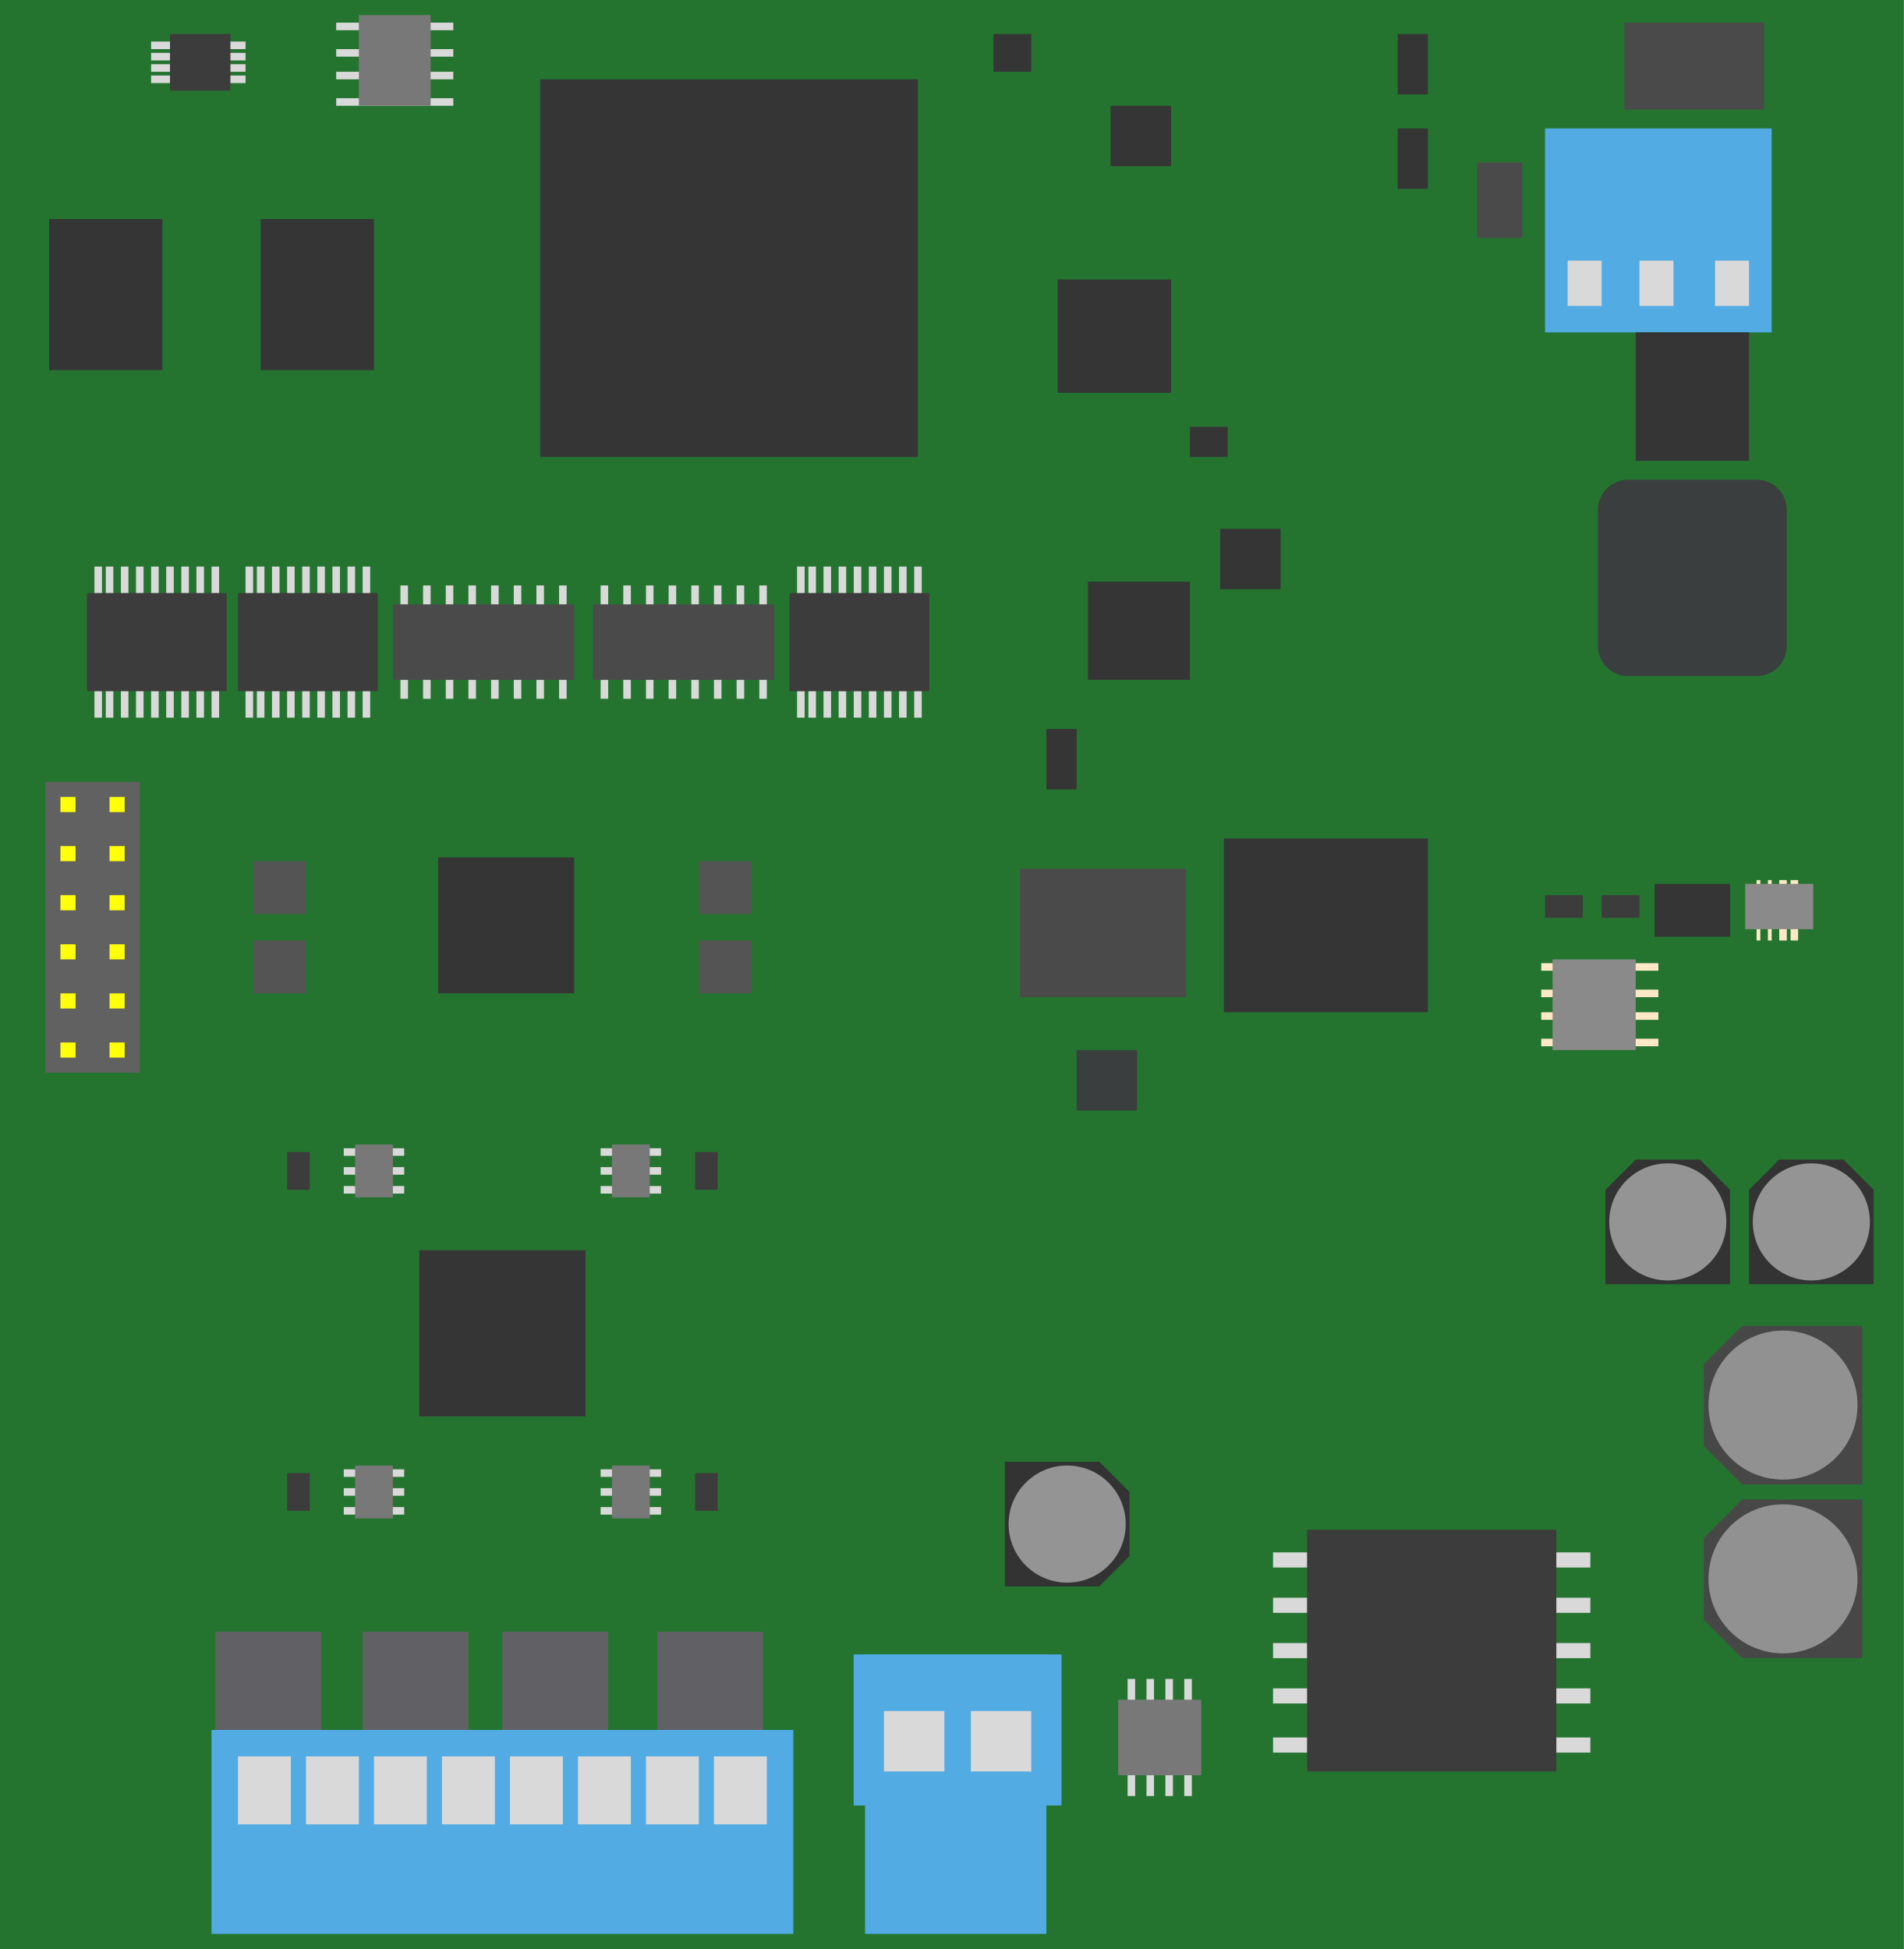
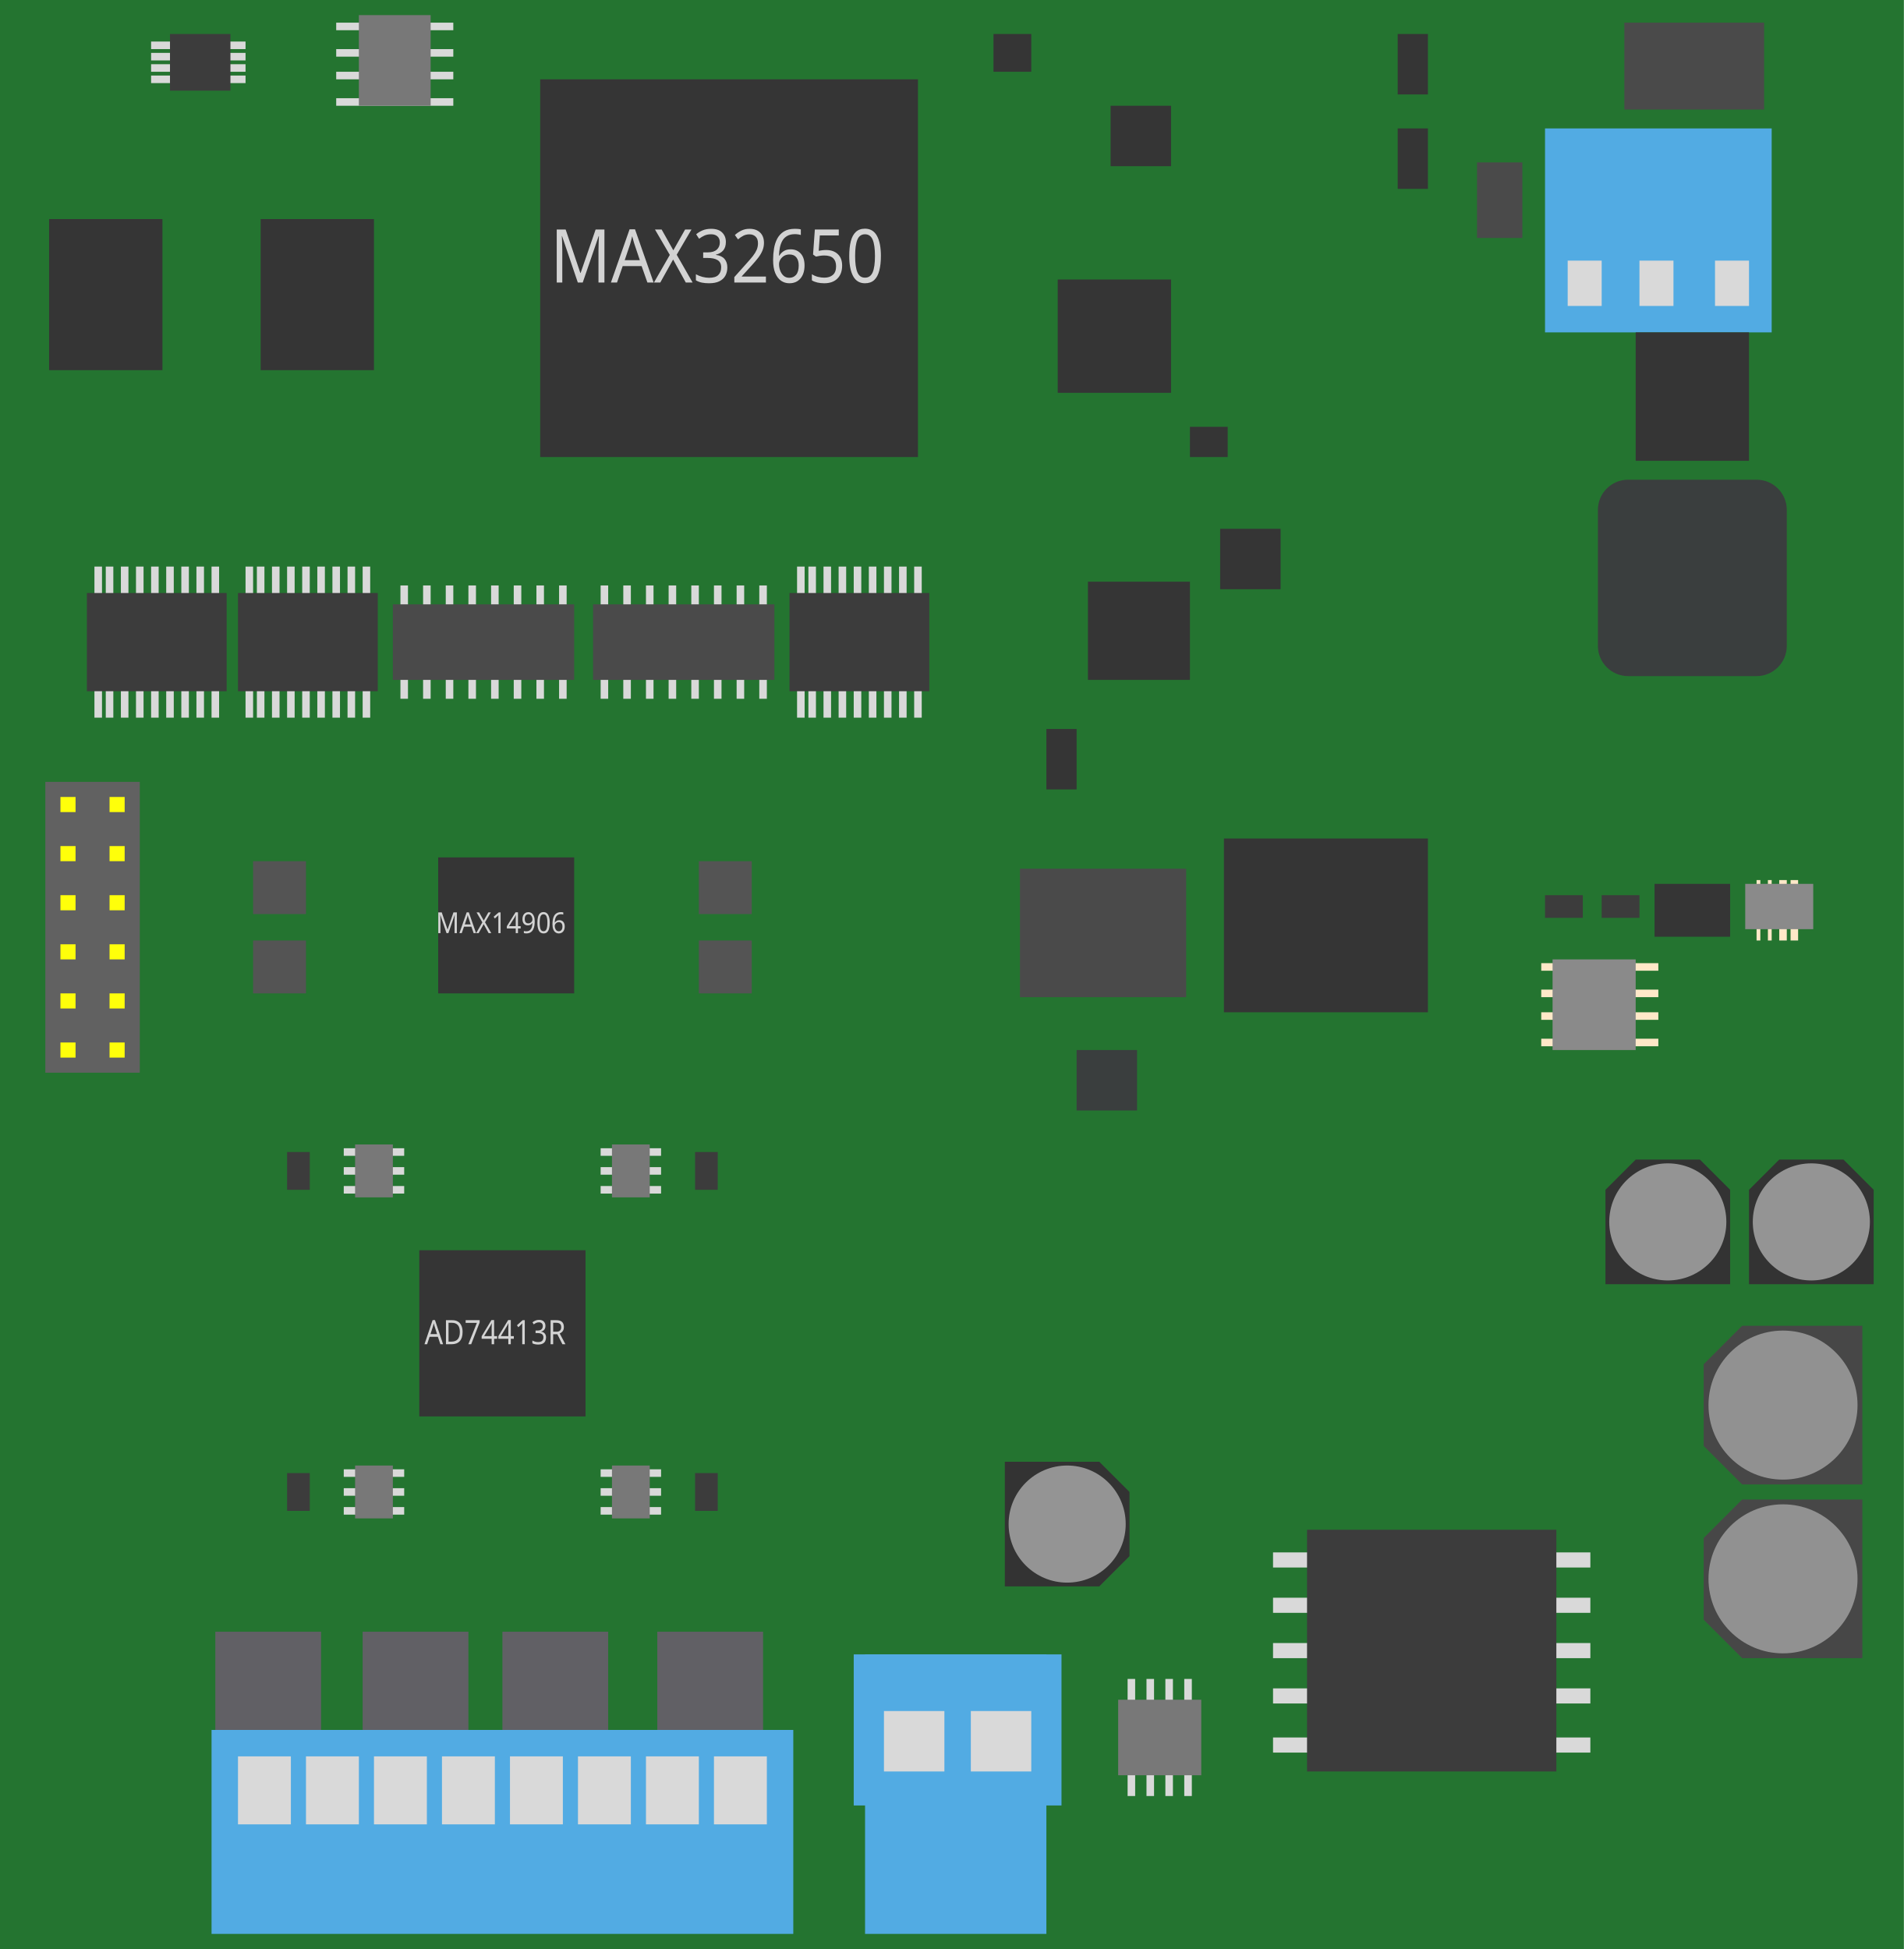
- <svg xmlns="http://www.w3.org/2000/svg" width="504" height="516" viewBox="0 0 504 516" fill="none">
-   <rect width="504" height="516" fill="#247430" />
-   <rect x="56" y="458" width="154" height="54" fill="#52ABE3" />
-   <path d="M469 88L409 88L409 34L469 34L469 88Z" fill="#52ABE3" />
-   <rect x="229" y="438" width="48" height="74" fill="#52ABE3" />
-   <rect x="226" y="438" width="55" height="40" fill="#52ABE3" />
-   <rect x="111" y="331" width="44" height="44" fill="#353535" />
-   <rect x="324" y="222" width="54" height="46" fill="#353535" />
-   <rect x="423" y="127" width="50" height="52" rx="8" fill="#3A3E3E" />
-   <rect x="438" y="234" width="20" height="14" fill="#353535" />
-   <rect x="270" y="230" width="44" height="34" fill="#4A4A4A" />
-   <rect x="285" y="278" width="16" height="16" fill="#3A3E3E" />
-   <rect x="63" y="465" width="14" height="18" fill="#D9D9D9" />
-   <rect x="57" y="432" width="28" height="26" fill="#616065" />
-   <rect x="96" y="432" width="28" height="26" fill="#616065" />
-   <rect x="133" y="432" width="28" height="26" fill="#616065" />
-   <rect x="174" y="432" width="28" height="26" fill="#616065" />
-   <rect x="81" y="465" width="14" height="18" fill="#D9D9D9" />
-   <rect x="99" y="465" width="14" height="18" fill="#D9D9D9" />
-   <rect x="117" y="465" width="14" height="18" fill="#D9D9D9" />
-   <rect x="135" y="465" width="14" height="18" fill="#D9D9D9" />
-   <rect x="153" y="465" width="14" height="18" fill="#D9D9D9" />
-   <rect x="463" y="81" width="9" height="12" transform="rotate(-180 463 81)" fill="#D9D9D9" />
-   <rect x="171" y="465" width="14" height="18" fill="#D9D9D9" />
-   <rect x="443" y="81" width="9" height="12" transform="rotate(-180 443 81)" fill="#D9D9D9" />
-   <rect x="234" y="453" width="16" height="16" fill="#D9D9D9" />
-   <rect x="189" y="465" width="14" height="18" fill="#D9D9D9" />
-   <rect x="424" y="81" width="9" height="12" transform="rotate(-180 424 81)" fill="#D9D9D9" />
-   <rect x="257" y="453" width="16" height="16" fill="#D9D9D9" />
-   <rect x="116" y="227" width="36" height="36" fill="#353535" />
-   <rect x="67" y="228" width="14" height="14" fill="#545454" />
-   <rect x="185" y="228" width="14" height="14" fill="#545454" />
-   <rect x="67" y="249" width="14" height="14" fill="#545454" />
-   <rect x="185" y="249" width="14" height="14" fill="#545454" />
-   <rect x="280" y="74" width="30" height="30" fill="#353535" />
-   <rect x="294" y="28" width="16" height="16" fill="#353535" />
-   <rect x="263" y="9" width="10" height="10" fill="#353535" />
-   <rect x="315" y="113" width="10" height="8" fill="#353535" />
-   <rect x="323" y="140" width="16" height="16" fill="#353535" />
-   <rect x="433" y="88" width="30" height="34" fill="#353535" />
-   <rect x="288" y="154" width="27" height="26" fill="#353535" />
-   <rect x="143" y="21" width="100" height="100" fill="#353535" />
-   <rect x="69" y="58" width="30" height="40" fill="#353535" />
-   <rect x="13" y="58" width="30" height="40" fill="#353535" />
-   <rect x="159" y="155" width="2" height="30" fill="#D9D9D9" />
-   <rect x="165" y="155" width="2" height="30" fill="#D9D9D9" />
-   <rect x="171" y="155" width="2" height="30" fill="#D9D9D9" />
-   <rect x="177" y="155" width="2" height="30" fill="#D9D9D9" />
-   <rect x="183" y="155" width="2" height="30" fill="#D9D9D9" />
-   <rect x="189" y="155" width="2" height="30" fill="#D9D9D9" />
-   <rect x="195" y="155" width="2" height="30" fill="#D9D9D9" />
-   <rect x="201" y="155" width="2" height="30" fill="#D9D9D9" />
-   <rect x="157" y="160" width="48" height="20" fill="#4A4A4A" />
-   <rect x="106" y="155" width="2" height="30" fill="#D9D9D9" />
-   <rect x="112" y="155" width="2" height="30" fill="#D9D9D9" />
-   <rect x="118" y="155" width="2" height="30" fill="#D9D9D9" />
-   <rect x="124" y="155" width="2" height="30" fill="#D9D9D9" />
-   <rect x="130" y="155" width="2" height="30" fill="#D9D9D9" />
-   <rect x="136" y="155" width="2" height="30" fill="#D9D9D9" />
-   <rect x="142" y="155" width="2" height="30" fill="#D9D9D9" />
-   <rect x="148" y="155" width="2" height="30" fill="#D9D9D9" />
-   <rect x="104" y="160" width="48" height="20" fill="#4A4A4A" />
-   <rect x="65" y="150" width="2" height="40" fill="#D9D9D9" />
-   <rect x="72" y="150" width="2" height="40" fill="#D9D9D9" />
-   <rect x="84" y="150" width="2" height="40" fill="#D9D9D9" />
-   <rect x="80" y="150" width="2" height="40" fill="#D9D9D9" />
-   <rect x="76" y="150" width="2" height="40" fill="#D9D9D9" />
-   <rect x="68" y="150" width="2" height="40" fill="#D9D9D9" />
-   <rect x="88" y="150" width="2" height="40" fill="#D9D9D9" />
-   <rect x="92" y="150" width="2" height="40" fill="#D9D9D9" />
-   <rect x="96" y="150" width="2" height="40" fill="#D9D9D9" />
-   <rect x="63" y="157" width="37" height="26" fill="#3C3C3C" />
-   <rect x="211" y="150" width="2" height="40" fill="#D9D9D9" />
-   <rect x="218" y="150" width="2" height="40" fill="#D9D9D9" />
-   <rect x="230" y="150" width="2" height="40" fill="#D9D9D9" />
-   <rect x="226" y="150" width="2" height="40" fill="#D9D9D9" />
-   <rect x="222" y="150" width="2" height="40" fill="#D9D9D9" />
-   <rect x="214" y="150" width="2" height="40" fill="#D9D9D9" />
-   <rect x="234" y="150" width="2" height="40" fill="#D9D9D9" />
-   <rect x="238" y="150" width="2" height="40" fill="#D9D9D9" />
-   <rect x="242" y="150" width="2" height="40" fill="#D9D9D9" />
-   <rect x="209" y="157" width="37" height="26" fill="#3C3C3C" />
-   <rect x="421" y="411" width="4" height="84" transform="rotate(90 421 411)" fill="#D9D9D9" />
-   <rect x="421" y="435" width="4" height="84" transform="rotate(90 421 435)" fill="#D9D9D9" />
-   <rect x="421" y="447" width="4" height="84" transform="rotate(90 421 447)" fill="#D9D9D9" />
-   <rect x="421" y="460" width="4" height="84" transform="rotate(90 421 460)" fill="#D9D9D9" />
-   <rect x="421" y="423" width="4" height="84" transform="rotate(90 421 423)" fill="#D9D9D9" />
-   <rect x="412" y="405" width="64" height="66" transform="rotate(90 412 405)" fill="#3C3C3C" />
-   <rect x="25" y="150" width="2" height="40" fill="#D9D9D9" />
-   <rect x="32" y="150" width="2" height="40" fill="#D9D9D9" />
-   <rect x="44" y="150" width="2" height="40" fill="#D9D9D9" />
-   <rect x="40" y="150" width="2" height="40" fill="#D9D9D9" />
-   <rect x="36" y="150" width="2" height="40" fill="#D9D9D9" />
-   <rect x="28" y="150" width="2" height="40" fill="#D9D9D9" />
-   <rect x="48" y="150" width="2" height="40" fill="#D9D9D9" />
-   <rect x="52" y="150" width="2" height="40" fill="#D9D9D9" />
-   <rect x="56" y="150" width="2" height="40" fill="#D9D9D9" />
-   <rect x="23" y="157" width="37" height="26" fill="#3C3C3C" />
-   <rect x="65" y="11" width="2" height="25" transform="rotate(90 65 11)" fill="#D9D9D9" />
-   <rect x="65" y="17" width="2" height="25" transform="rotate(90 65 17)" fill="#D9D9D9" />
-   <rect x="65" y="20" width="2" height="25" transform="rotate(90 65 20)" fill="#D9D9D9" />
-   <rect x="65" y="14" width="2" height="25" transform="rotate(90 65 14)" fill="#D9D9D9" />
-   <rect x="61" y="9" width="15" height="16" transform="rotate(90 61 9)" fill="#3C3C3C" />
-   <rect x="120" y="6" width="2" height="31" transform="rotate(90 120 6)" fill="#D9D9D9" />
-   <rect x="120" y="19" width="2" height="31" transform="rotate(90 120 19)" fill="#D9D9D9" />
-   <rect x="120" y="26" width="2" height="31" transform="rotate(90 120 26)" fill="#D9D9D9" />
-   <rect x="120" y="13" width="2" height="31" transform="rotate(90 120 13)" fill="#D9D9D9" />
-   <rect x="114" y="4" width="24" height="19" transform="rotate(90 114 4)" fill="#787878" />
-   <rect x="175" y="304" width="2" height="16" transform="rotate(90 175 304)" fill="#D9D9D9" />
-   <rect x="175" y="309" width="2" height="16" transform="rotate(90 175 309)" fill="#D9D9D9" />
-   <rect x="175" y="314" width="2" height="16" transform="rotate(90 175 314)" fill="#D9D9D9" />
-   <rect x="172" y="303" width="14" height="10" transform="rotate(90 172 303)" fill="#787878" />
-   <rect x="175" y="389" width="2" height="16" transform="rotate(90 175 389)" fill="#D9D9D9" />
-   <rect x="175" y="394" width="2" height="16" transform="rotate(90 175 394)" fill="#D9D9D9" />
-   <rect x="175" y="399" width="2" height="16" transform="rotate(90 175 399)" fill="#D9D9D9" />
-   <rect x="172" y="388" width="14" height="10" transform="rotate(90 172 388)" fill="#787878" />
-   <rect x="107" y="304" width="2" height="16" transform="rotate(90 107 304)" fill="#D9D9D9" />
-   <rect x="107" y="309" width="2" height="16" transform="rotate(90 107 309)" fill="#D9D9D9" />
-   <rect x="107" y="314" width="2" height="16" transform="rotate(90 107 314)" fill="#D9D9D9" />
-   <rect x="104" y="303" width="14" height="10" transform="rotate(90 104 303)" fill="#787878" />
-   <rect x="107" y="389" width="2" height="16" transform="rotate(90 107 389)" fill="#D9D9D9" />
-   <rect x="107" y="394" width="2" height="16" transform="rotate(90 107 394)" fill="#D9D9D9" />
-   <rect x="107" y="399" width="2" height="16" transform="rotate(90 107 399)" fill="#D9D9D9" />
-   <rect x="104" y="388" width="14" height="10" transform="rotate(90 104 388)" fill="#787878" />
-   <rect x="439" y="255" width="2" height="31" transform="rotate(90 439 255)" fill="#FFE8C8" />
-   <rect x="439" y="268" width="2" height="31" transform="rotate(90 439 268)" fill="#FFE8C8" />
-   <rect x="439" y="275" width="2" height="31" transform="rotate(90 439 275)" fill="#FFE8C8" />
-   <rect x="439" y="262" width="2" height="31" transform="rotate(90 439 262)" fill="#FFE8C8" />
-   <rect x="433" y="254" width="24" height="22" transform="rotate(90 433 254)" fill="#8A8A8A" />
-   <rect x="476" y="249" width="2" height="16" transform="rotate(-180 476 249)" fill="#FFE8C8" />
-   <rect x="473" y="249" width="2" height="16" transform="rotate(-180 473 249)" fill="#FFE8C8" />
-   <rect x="466" y="249" width="1" height="16" transform="rotate(-180 466 249)" fill="#FFE8C8" />
-   <rect x="469" y="249" width="1" height="16" transform="rotate(-180 469 249)" fill="#FFE8C8" />
-   <rect x="480" y="246" width="18" height="12" transform="rotate(-180 480 246)" fill="#8A8A8A" />
-   <rect x="298.5" y="444.5" width="2" height="31" fill="#D9D9D9" />
-   <rect x="308.5" y="444.5" width="2" height="31" fill="#D9D9D9" />
-   <rect x="313.5" y="444.5" width="2" height="31" fill="#D9D9D9" />
-   <rect x="303.5" y="444.5" width="2" height="31" fill="#D9D9D9" />
-   <rect x="296" y="450" width="22" height="20" fill="#787878" />
-   <rect width="25" height="77" transform="translate(12 207)" fill="#616161" />
-   <rect x="16" y="211" width="4" height="4" fill="#FFFF0A" />
-   <rect x="29" y="211" width="4" height="4" fill="#FFFF0A" />
-   <rect x="16" y="224" width="4" height="4" fill="#FFFF0A" />
-   <rect x="29" y="224" width="4" height="4" fill="#FFFF0A" />
-   <rect x="16" y="237" width="4" height="4" fill="#FFFF0A" />
-   <rect x="29" y="237" width="4" height="4" fill="#FFFF0A" />
-   <rect x="16" y="250" width="4" height="4" fill="#FFFF0A" />
-   <rect x="29" y="250" width="4" height="4" fill="#FFFF0A" />
-   <rect x="16" y="263" width="4" height="4" fill="#FFFF0A" />
-   <rect x="29" y="263" width="4" height="4" fill="#FFFF0A" />
-   <rect x="16" y="276" width="4" height="4" fill="#FFFF0A" />
-   <rect x="29" y="276" width="4" height="4" fill="#FFFF0A" />
-   <rect x="76" y="305" width="6" height="10" fill="#3C3C3C" />
-   <rect x="76" y="390" width="6" height="10" fill="#3C3C3C" />
-   <rect x="184" y="305" width="6" height="10" fill="#3C3C3C" />
-   <rect x="184" y="390" width="6" height="10" fill="#3C3C3C" />
-   <rect x="409" y="237" width="10" height="6" fill="#3C3C3C" />
-   <rect x="424" y="237" width="10" height="6" fill="#3C3C3C" />
-   <rect x="277" y="193" width="8" height="16" fill="#353535" />
-   <rect x="370" y="34" width="8" height="16" fill="#353535" />
-   <rect x="391" y="43" width="12" height="20" fill="#4A4A4A" />
-   <rect x="430" y="6" width="37" height="23" fill="#4A4A4A" />
-   <rect x="370" y="9" width="8" height="16" fill="#353535" />
-   <path d="M266 387H291L299 395V412L291 420H266V387Z" fill="#333333" />
-   <circle cx="282.5" cy="403.5" r="15.5" fill="#949494" />
-   <path d="M425 340L425 315L433 307L450 307L458 315L458 340L425 340Z" fill="#333333" />
-   <circle cx="441.5" cy="323.5" r="15.5" transform="rotate(-90 441.5 323.5)" fill="#949494" />
-   <path d="M463 340L463 315L471 307L488 307L496 315L496 340L463 340Z" fill="#333333" />
-   <circle cx="479.5" cy="323.5" r="15.5" transform="rotate(-90 479.5 323.5)" fill="#949494" />
-   <path d="M493 393L461.183 393L451.001 382.818L451.001 361.183L461.183 351.001L493 351.001L493 393Z" fill="#474747" />
-   <circle cx="472" cy="372" r="19.727" transform="rotate(180 472 372)" fill="#919191" />
-   <path d="M493 439L461.183 439L451.001 428.818L451.001 407.183L461.183 397.001L493 397.001L493 439Z" fill="#474747" />
-   <circle cx="472" cy="418" r="19.727" transform="rotate(180 472 418)" fill="#919191" />
+ <svg xmlns="http://www.w3.org/2000/svg" width="504" height="516" viewBox="0 0 504 516" fill="none" version="1.1" id="svg4463">
+   <defs id="defs4467" />
+   <rect width="504" height="516" fill="#247430" id="rect4119" />
+   <rect x="56" y="458" width="154" height="54" fill="#52ABE3" id="rect4121" />
+   <path d="M469 88L409 88L409 34L469 34L469 88Z" fill="#52ABE3" id="path4123" />
+   <rect x="229" y="438" width="48" height="74" fill="#52ABE3" id="rect4125" />
+   <rect x="226" y="438" width="55" height="40" fill="#52ABE3" id="rect4127" />
+   <rect x="111" y="331" width="44" height="44" fill="#353535" id="rect4129" />
+   <rect x="324" y="222" width="54" height="46" fill="#353535" id="rect4131" />
+   <rect x="423" y="127" width="50" height="52" rx="8" fill="#3A3E3E" id="rect4133" />
+   <rect x="438" y="234" width="20" height="14" fill="#353535" id="rect4135" />
+   <rect x="270" y="230" width="44" height="34" fill="#4A4A4A" id="rect4137" />
+   <rect x="285" y="278" width="16" height="16" fill="#3A3E3E" id="rect4139" />
+   <rect x="63" y="465" width="14" height="18" fill="#D9D9D9" id="rect4141" />
+   <rect x="57" y="432" width="28" height="26" fill="#616065" id="rect4143" />
+   <rect x="96" y="432" width="28" height="26" fill="#616065" id="rect4145" />
+   <rect x="133" y="432" width="28" height="26" fill="#616065" id="rect4147" />
+   <rect x="174" y="432" width="28" height="26" fill="#616065" id="rect4149" />
+   <rect x="81" y="465" width="14" height="18" fill="#D9D9D9" id="rect4151" />
+   <rect x="99" y="465" width="14" height="18" fill="#D9D9D9" id="rect4153" />
+   <rect x="117" y="465" width="14" height="18" fill="#D9D9D9" id="rect4155" />
+   <rect x="135" y="465" width="14" height="18" fill="#D9D9D9" id="rect4157" />
+   <rect x="153" y="465" width="14" height="18" fill="#D9D9D9" id="rect4159" />
+   <rect x="463" y="81" width="9" height="12" transform="rotate(-180 463 81)" fill="#D9D9D9" id="rect4161" />
+   <rect x="171" y="465" width="14" height="18" fill="#D9D9D9" id="rect4163" />
+   <rect x="443" y="81" width="9" height="12" transform="rotate(-180 443 81)" fill="#D9D9D9" id="rect4165" />
+   <rect x="234" y="453" width="16" height="16" fill="#D9D9D9" id="rect4167" />
+   <rect x="189" y="465" width="14" height="18" fill="#D9D9D9" id="rect4169" />
+   <rect x="424" y="81" width="9" height="12" transform="rotate(-180 424 81)" fill="#D9D9D9" id="rect4171" />
+   <rect x="257" y="453" width="16" height="16" fill="#D9D9D9" id="rect4173" />
+   <rect x="116" y="227" width="36" height="36" id="rect4175" fill="#353535" />
+   <rect x="67" y="228" width="14" height="14" fill="#545454" id="rect4177" />
+   <rect x="185" y="228" width="14" height="14" fill="#545454" id="rect4179" />
+   <rect x="67" y="249" width="14" height="14" fill="#545454" id="rect4181" />
+   <rect x="185" y="249" width="14" height="14" fill="#545454" id="rect4183" />
+   <rect x="280" y="74" width="30" height="30" fill="#353535" id="rect4185" />
+   <rect x="294" y="28" width="16" height="16" fill="#353535" id="rect4187" />
+   <rect x="263" y="9" width="10" height="10" fill="#353535" id="rect4189" />
+   <rect x="315" y="113" width="10" height="8" fill="#353535" id="rect4191" />
+   <rect x="323" y="140" width="16" height="16" fill="#353535" id="rect4193" />
+   <rect x="433" y="88" width="30" height="34" fill="#353535" id="rect4195" />
+   <rect x="288" y="154" width="27" height="26" fill="#353535" id="rect4197" />
+   <rect x="143" y="21" width="100" height="100" id="rect4199" fill="#353535" />
+   <rect x="69" y="58" width="30" height="40" fill="#353535" id="rect4201" />
+   <rect x="13" y="58" width="30" height="40" fill="#353535" id="rect4203" />
+   <rect x="159" y="155" width="2" height="30" fill="#D9D9D9" id="rect4205" />
+   <rect x="165" y="155" width="2" height="30" fill="#D9D9D9" id="rect4207" />
+   <rect x="171" y="155" width="2" height="30" fill="#D9D9D9" id="rect4209" />
+   <rect x="177" y="155" width="2" height="30" fill="#D9D9D9" id="rect4211" />
+   <rect x="183" y="155" width="2" height="30" fill="#D9D9D9" id="rect4213" />
+   <rect x="189" y="155" width="2" height="30" fill="#D9D9D9" id="rect4215" />
+   <rect x="195" y="155" width="2" height="30" fill="#D9D9D9" id="rect4217" />
+   <rect x="201" y="155" width="2" height="30" fill="#D9D9D9" id="rect4219" />
+   <rect x="157" y="160" width="48" height="20" fill="#4A4A4A" id="rect4221" />
+   <rect x="106" y="155" width="2" height="30" fill="#D9D9D9" id="rect4223" />
+   <rect x="112" y="155" width="2" height="30" fill="#D9D9D9" id="rect4225" />
+   <rect x="118" y="155" width="2" height="30" fill="#D9D9D9" id="rect4227" />
+   <rect x="124" y="155" width="2" height="30" fill="#D9D9D9" id="rect4229" />
+   <rect x="130" y="155" width="2" height="30" fill="#D9D9D9" id="rect4231" />
+   <rect x="136" y="155" width="2" height="30" fill="#D9D9D9" id="rect4233" />
+   <rect x="142" y="155" width="2" height="30" fill="#D9D9D9" id="rect4235" />
+   <rect x="148" y="155" width="2" height="30" fill="#D9D9D9" id="rect4237" />
+   <rect x="104" y="160" width="48" height="20" fill="#4A4A4A" id="rect4239" />
+   <rect x="65" y="150" width="2" height="40" fill="#D9D9D9" id="rect4241" />
+   <rect x="72" y="150" width="2" height="40" fill="#D9D9D9" id="rect4243" />
+   <rect x="84" y="150" width="2" height="40" fill="#D9D9D9" id="rect4245" />
+   <rect x="80" y="150" width="2" height="40" fill="#D9D9D9" id="rect4247" />
+   <rect x="76" y="150" width="2" height="40" fill="#D9D9D9" id="rect4249" />
+   <rect x="68" y="150" width="2" height="40" fill="#D9D9D9" id="rect4251" />
+   <rect x="88" y="150" width="2" height="40" fill="#D9D9D9" id="rect4253" />
+   <rect x="92" y="150" width="2" height="40" fill="#D9D9D9" id="rect4255" />
+   <rect x="96" y="150" width="2" height="40" fill="#D9D9D9" id="rect4257" />
+   <rect x="63" y="157" width="37" height="26" fill="#3C3C3C" id="rect4259" />
+   <rect x="211" y="150" width="2" height="40" fill="#D9D9D9" id="rect4261" />
+   <rect x="218" y="150" width="2" height="40" fill="#D9D9D9" id="rect4263" />
+   <rect x="230" y="150" width="2" height="40" fill="#D9D9D9" id="rect4265" />
+   <rect x="226" y="150" width="2" height="40" fill="#D9D9D9" id="rect4267" />
+   <rect x="222" y="150" width="2" height="40" fill="#D9D9D9" id="rect4269" />
+   <rect x="214" y="150" width="2" height="40" fill="#D9D9D9" id="rect4271" />
+   <rect x="234" y="150" width="2" height="40" fill="#D9D9D9" id="rect4273" />
+   <rect x="238" y="150" width="2" height="40" fill="#D9D9D9" id="rect4275" />
+   <rect x="242" y="150" width="2" height="40" fill="#D9D9D9" id="rect4277" />
+   <rect x="209" y="157" width="37" height="26" fill="#3C3C3C" id="rect4279" />
+   <rect x="421" y="411" width="4" height="84" transform="rotate(90 421 411)" fill="#D9D9D9" id="rect4281" />
+   <rect x="421" y="435" width="4" height="84" transform="rotate(90 421 435)" fill="#D9D9D9" id="rect4283" />
+   <rect x="421" y="447" width="4" height="84" transform="rotate(90 421 447)" fill="#D9D9D9" id="rect4285" />
+   <rect x="421" y="460" width="4" height="84" transform="rotate(90 421 460)" fill="#D9D9D9" id="rect4287" />
+   <rect x="421" y="423" width="4" height="84" transform="rotate(90 421 423)" fill="#D9D9D9" id="rect4289" />
+   <rect x="412" y="405" width="64" height="66" transform="rotate(90 412 405)" fill="#3C3C3C" id="rect4291" />
+   <rect x="25" y="150" width="2" height="40" fill="#D9D9D9" id="rect4293" />
+   <rect x="32" y="150" width="2" height="40" fill="#D9D9D9" id="rect4295" />
+   <rect x="44" y="150" width="2" height="40" fill="#D9D9D9" id="rect4297" />
+   <rect x="40" y="150" width="2" height="40" fill="#D9D9D9" id="rect4299" />
+   <rect x="36" y="150" width="2" height="40" fill="#D9D9D9" id="rect4301" />
+   <rect x="28" y="150" width="2" height="40" fill="#D9D9D9" id="rect4303" />
+   <rect x="48" y="150" width="2" height="40" fill="#D9D9D9" id="rect4305" />
+   <rect x="52" y="150" width="2" height="40" fill="#D9D9D9" id="rect4307" />
+   <rect x="56" y="150" width="2" height="40" fill="#D9D9D9" id="rect4309" />
+   <rect x="23" y="157" width="37" height="26" fill="#3C3C3C" id="rect4311" />
+   <rect x="65" y="11" width="2" height="25" transform="rotate(90 65 11)" fill="#D9D9D9" id="rect4313" />
+   <rect x="65" y="17" width="2" height="25" transform="rotate(90 65 17)" fill="#D9D9D9" id="rect4315" />
+   <rect x="65" y="20" width="2" height="25" transform="rotate(90 65 20)" fill="#D9D9D9" id="rect4317" />
+   <rect x="65" y="14" width="2" height="25" transform="rotate(90 65 14)" fill="#D9D9D9" id="rect4319" />
+   <rect x="61" y="9" width="15" height="16" transform="rotate(90 61 9)" fill="#3C3C3C" id="rect4321" />
+   <rect x="120" y="6" width="2" height="31" transform="rotate(90 120 6)" fill="#D9D9D9" id="rect4323" />
+   <rect x="120" y="19" width="2" height="31" transform="rotate(90 120 19)" fill="#D9D9D9" id="rect4325" />
+   <rect x="120" y="26" width="2" height="31" transform="rotate(90 120 26)" fill="#D9D9D9" id="rect4327" />
+   <rect x="120" y="13" width="2" height="31" transform="rotate(90 120 13)" fill="#D9D9D9" id="rect4329" />
+   <rect x="114" y="4" width="24" height="19" transform="rotate(90 114 4)" fill="#787878" id="rect4331" />
+   <rect x="175" y="304" width="2" height="16" transform="rotate(90 175 304)" fill="#D9D9D9" id="rect4333" />
+   <rect x="175" y="309" width="2" height="16" transform="rotate(90 175 309)" fill="#D9D9D9" id="rect4335" />
+   <rect x="175" y="314" width="2" height="16" transform="rotate(90 175 314)" fill="#D9D9D9" id="rect4337" />
+   <rect x="172" y="303" width="14" height="10" transform="rotate(90 172 303)" fill="#787878" id="rect4339" />
+   <rect x="175" y="389" width="2" height="16" transform="rotate(90 175 389)" fill="#D9D9D9" id="rect4341" />
+   <rect x="175" y="394" width="2" height="16" transform="rotate(90 175 394)" fill="#D9D9D9" id="rect4343" />
+   <rect x="175" y="399" width="2" height="16" transform="rotate(90 175 399)" fill="#D9D9D9" id="rect4345" />
+   <rect x="172" y="388" width="14" height="10" transform="rotate(90 172 388)" fill="#787878" id="rect4347" />
+   <rect x="107" y="304" width="2" height="16" transform="rotate(90 107 304)" fill="#D9D9D9" id="rect4349" />
+   <rect x="107" y="309" width="2" height="16" transform="rotate(90 107 309)" fill="#D9D9D9" id="rect4351" />
+   <rect x="107" y="314" width="2" height="16" transform="rotate(90 107 314)" fill="#D9D9D9" id="rect4353" />
+   <rect x="104" y="303" width="14" height="10" transform="rotate(90 104 303)" fill="#787878" id="rect4355" />
+   <rect x="107" y="389" width="2" height="16" transform="rotate(90 107 389)" fill="#D9D9D9" id="rect4357" />
+   <rect x="107" y="394" width="2" height="16" transform="rotate(90 107 394)" fill="#D9D9D9" id="rect4359" />
+   <rect x="107" y="399" width="2" height="16" transform="rotate(90 107 399)" fill="#D9D9D9" id="rect4361" />
+   <rect x="104" y="388" width="14" height="10" transform="rotate(90 104 388)" fill="#787878" id="rect4363" />
+   <rect x="439" y="255" width="2" height="31" transform="rotate(90 439 255)" fill="#FFE8C8" id="rect4365" />
+   <rect x="439" y="268" width="2" height="31" transform="rotate(90 439 268)" fill="#FFE8C8" id="rect4367" />
+   <rect x="439" y="275" width="2" height="31" transform="rotate(90 439 275)" fill="#FFE8C8" id="rect4369" />
+   <rect x="439" y="262" width="2" height="31" transform="rotate(90 439 262)" fill="#FFE8C8" id="rect4371" />
+   <rect x="433" y="254" width="24" height="22" transform="rotate(90 433 254)" fill="#8A8A8A" id="rect4373" />
+   <rect x="476" y="249" width="2" height="16" transform="rotate(-180 476 249)" fill="#FFE8C8" id="rect4375" />
+   <rect x="473" y="249" width="2" height="16" transform="rotate(-180 473 249)" fill="#FFE8C8" id="rect4377" />
+   <rect x="466" y="249" width="1" height="16" transform="rotate(-180 466 249)" fill="#FFE8C8" id="rect4379" />
+   <rect x="469" y="249" width="1" height="16" transform="rotate(-180 469 249)" fill="#FFE8C8" id="rect4381" />
+   <rect x="480" y="246" width="18" height="12" transform="rotate(-180 480 246)" fill="#8A8A8A" id="rect4383" />
+   <rect x="298.5" y="444.5" width="2" height="31" fill="#D9D9D9" id="rect4385" />
+   <rect x="308.5" y="444.5" width="2" height="31" fill="#D9D9D9" id="rect4387" />
+   <rect x="313.5" y="444.5" width="2" height="31" fill="#D9D9D9" id="rect4389" />
+   <rect x="303.5" y="444.5" width="2" height="31" fill="#D9D9D9" id="rect4391" />
+   <rect x="296" y="450" width="22" height="20" fill="#787878" id="rect4393" />
+   <rect width="25" height="77" transform="translate(12 207)" fill="#616161" id="rect4395" />
+   <rect x="16" y="211" width="4" height="4" fill="#FFFF0A" id="rect4397" />
+   <rect x="29" y="211" width="4" height="4" fill="#FFFF0A" id="rect4399" />
+   <rect x="16" y="224" width="4" height="4" fill="#FFFF0A" id="rect4401" />
+   <rect x="29" y="224" width="4" height="4" fill="#FFFF0A" id="rect4403" />
+   <rect x="16" y="237" width="4" height="4" fill="#FFFF0A" id="rect4405" />
+   <rect x="29" y="237" width="4" height="4" fill="#FFFF0A" id="rect4407" />
+   <rect x="16" y="250" width="4" height="4" fill="#FFFF0A" id="rect4409" />
+   <rect x="29" y="250" width="4" height="4" fill="#FFFF0A" id="rect4411" />
+   <rect x="16" y="263" width="4" height="4" fill="#FFFF0A" id="rect4413" />
+   <rect x="29" y="263" width="4" height="4" fill="#FFFF0A" id="rect4415" />
+   <rect x="16" y="276" width="4" height="4" fill="#FFFF0A" id="rect4417" />
+   <rect x="29" y="276" width="4" height="4" fill="#FFFF0A" id="rect4419" />
+   <rect x="76" y="305" width="6" height="10" fill="#3C3C3C" id="rect4421" />
+   <rect x="76" y="390" width="6" height="10" fill="#3C3C3C" id="rect4423" />
+   <rect x="184" y="305" width="6" height="10" fill="#3C3C3C" id="rect4425" />
+   <rect x="184" y="390" width="6" height="10" fill="#3C3C3C" id="rect4427" />
+   <rect x="409" y="237" width="10" height="6" fill="#3C3C3C" id="rect4429" />
+   <rect x="424" y="237" width="10" height="6" fill="#3C3C3C" id="rect4431" />
+   <rect x="277" y="193" width="8" height="16" fill="#353535" id="rect4433" />
+   <rect x="370" y="34" width="8" height="16" fill="#353535" id="rect4435" />
+   <rect x="391" y="43" width="12" height="20" fill="#4A4A4A" id="rect4437" />
+   <rect x="430" y="6" width="37" height="23" fill="#4A4A4A" id="rect4439" />
+   <rect x="370" y="9" width="8" height="16" fill="#353535" id="rect4441" />
+   <path d="M266 387H291L299 395V412L291 420H266V387Z" fill="#333333" id="path4443" />
+   <circle cx="282.5" cy="403.5" r="15.5" fill="#949494" id="circle4445" />
+   <path d="M425 340L425 315L433 307L450 307L458 315L458 340L425 340Z" fill="#333333" id="path4447" />
+   <circle cx="441.5" cy="323.5" r="15.5" transform="rotate(-90 441.5 323.5)" fill="#949494" id="circle4449" />
+   <path d="M463 340L463 315L471 307L488 307L496 315L496 340L463 340Z" fill="#333333" id="path4451" />
+   <circle cx="479.5" cy="323.5" r="15.5" transform="rotate(-90 479.5 323.5)" fill="#949494" id="circle4453" />
+   <path d="M493 393L461.183 393L451.001 382.818L451.001 361.183L461.183 351.001L493 351.001L493 393Z" fill="#474747" id="path4455" />
+   <circle cx="472" cy="372" r="19.727" transform="rotate(180 472 372)" fill="#919191" id="circle4457" />
+   <path d="M493 439L461.183 439L451.001 428.818L451.001 407.183L461.183 397.001L493 397.001L493 439Z" fill="#474747" id="path4459" />
+   <circle cx="472" cy="418" r="19.727" transform="rotate(180 472 418)" fill="#919191" id="circle4461" />
+   <text xml:space="preserve" style="font-style:normal;font-weight:normal;font-size:18.653px;line-height:1.25;font-family:sans-serif;letter-spacing:0px;word-spacing:0px;fill:#000000;fill-opacity:1;stroke:none;stroke-width:0.466" x="153.42" y="71.01" id="text4473" transform="scale(0.9494061,1.05329)">
+     <tspan id="tspan4471" x="153.42" y="71.01" style="fill:#d3d3d3;fill-opacity:1;stroke-width:0.466">MAX32650</tspan>
+   </text>
+   <text xml:space="preserve" style="font-style:normal;font-weight:normal;font-size:7.276px;line-height:1.25;font-family:sans-serif;letter-spacing:0px;word-spacing:0px;fill:#000000;fill-opacity:1;stroke:none;stroke-width:0.182" x="121.593" y="234.366" id="text5282" transform="scale(0.9486784,1.054098)">
+     <tspan id="tspan5280" x="121.593" y="234.366" style="fill:#d3d3d3;fill-opacity:1;stroke-width:0.182">MAX14906</tspan>
+   </text>
+   <text xml:space="preserve" style="font-style:normal;font-weight:normal;font-size:8.293px;line-height:1.25;font-family:sans-serif;letter-spacing:0px;word-spacing:0px;fill:#d3d3d3;fill-opacity:1;stroke:none;stroke-width:0.207" x="120.78" y="331.1" id="text5286" transform="scale(0.9303556,1.074858)">
+     <tspan id="tspan5284" x="120.78" y="331.1" style="stroke-width:0.207">AD74413R</tspan>
+   </text>
</svg>
